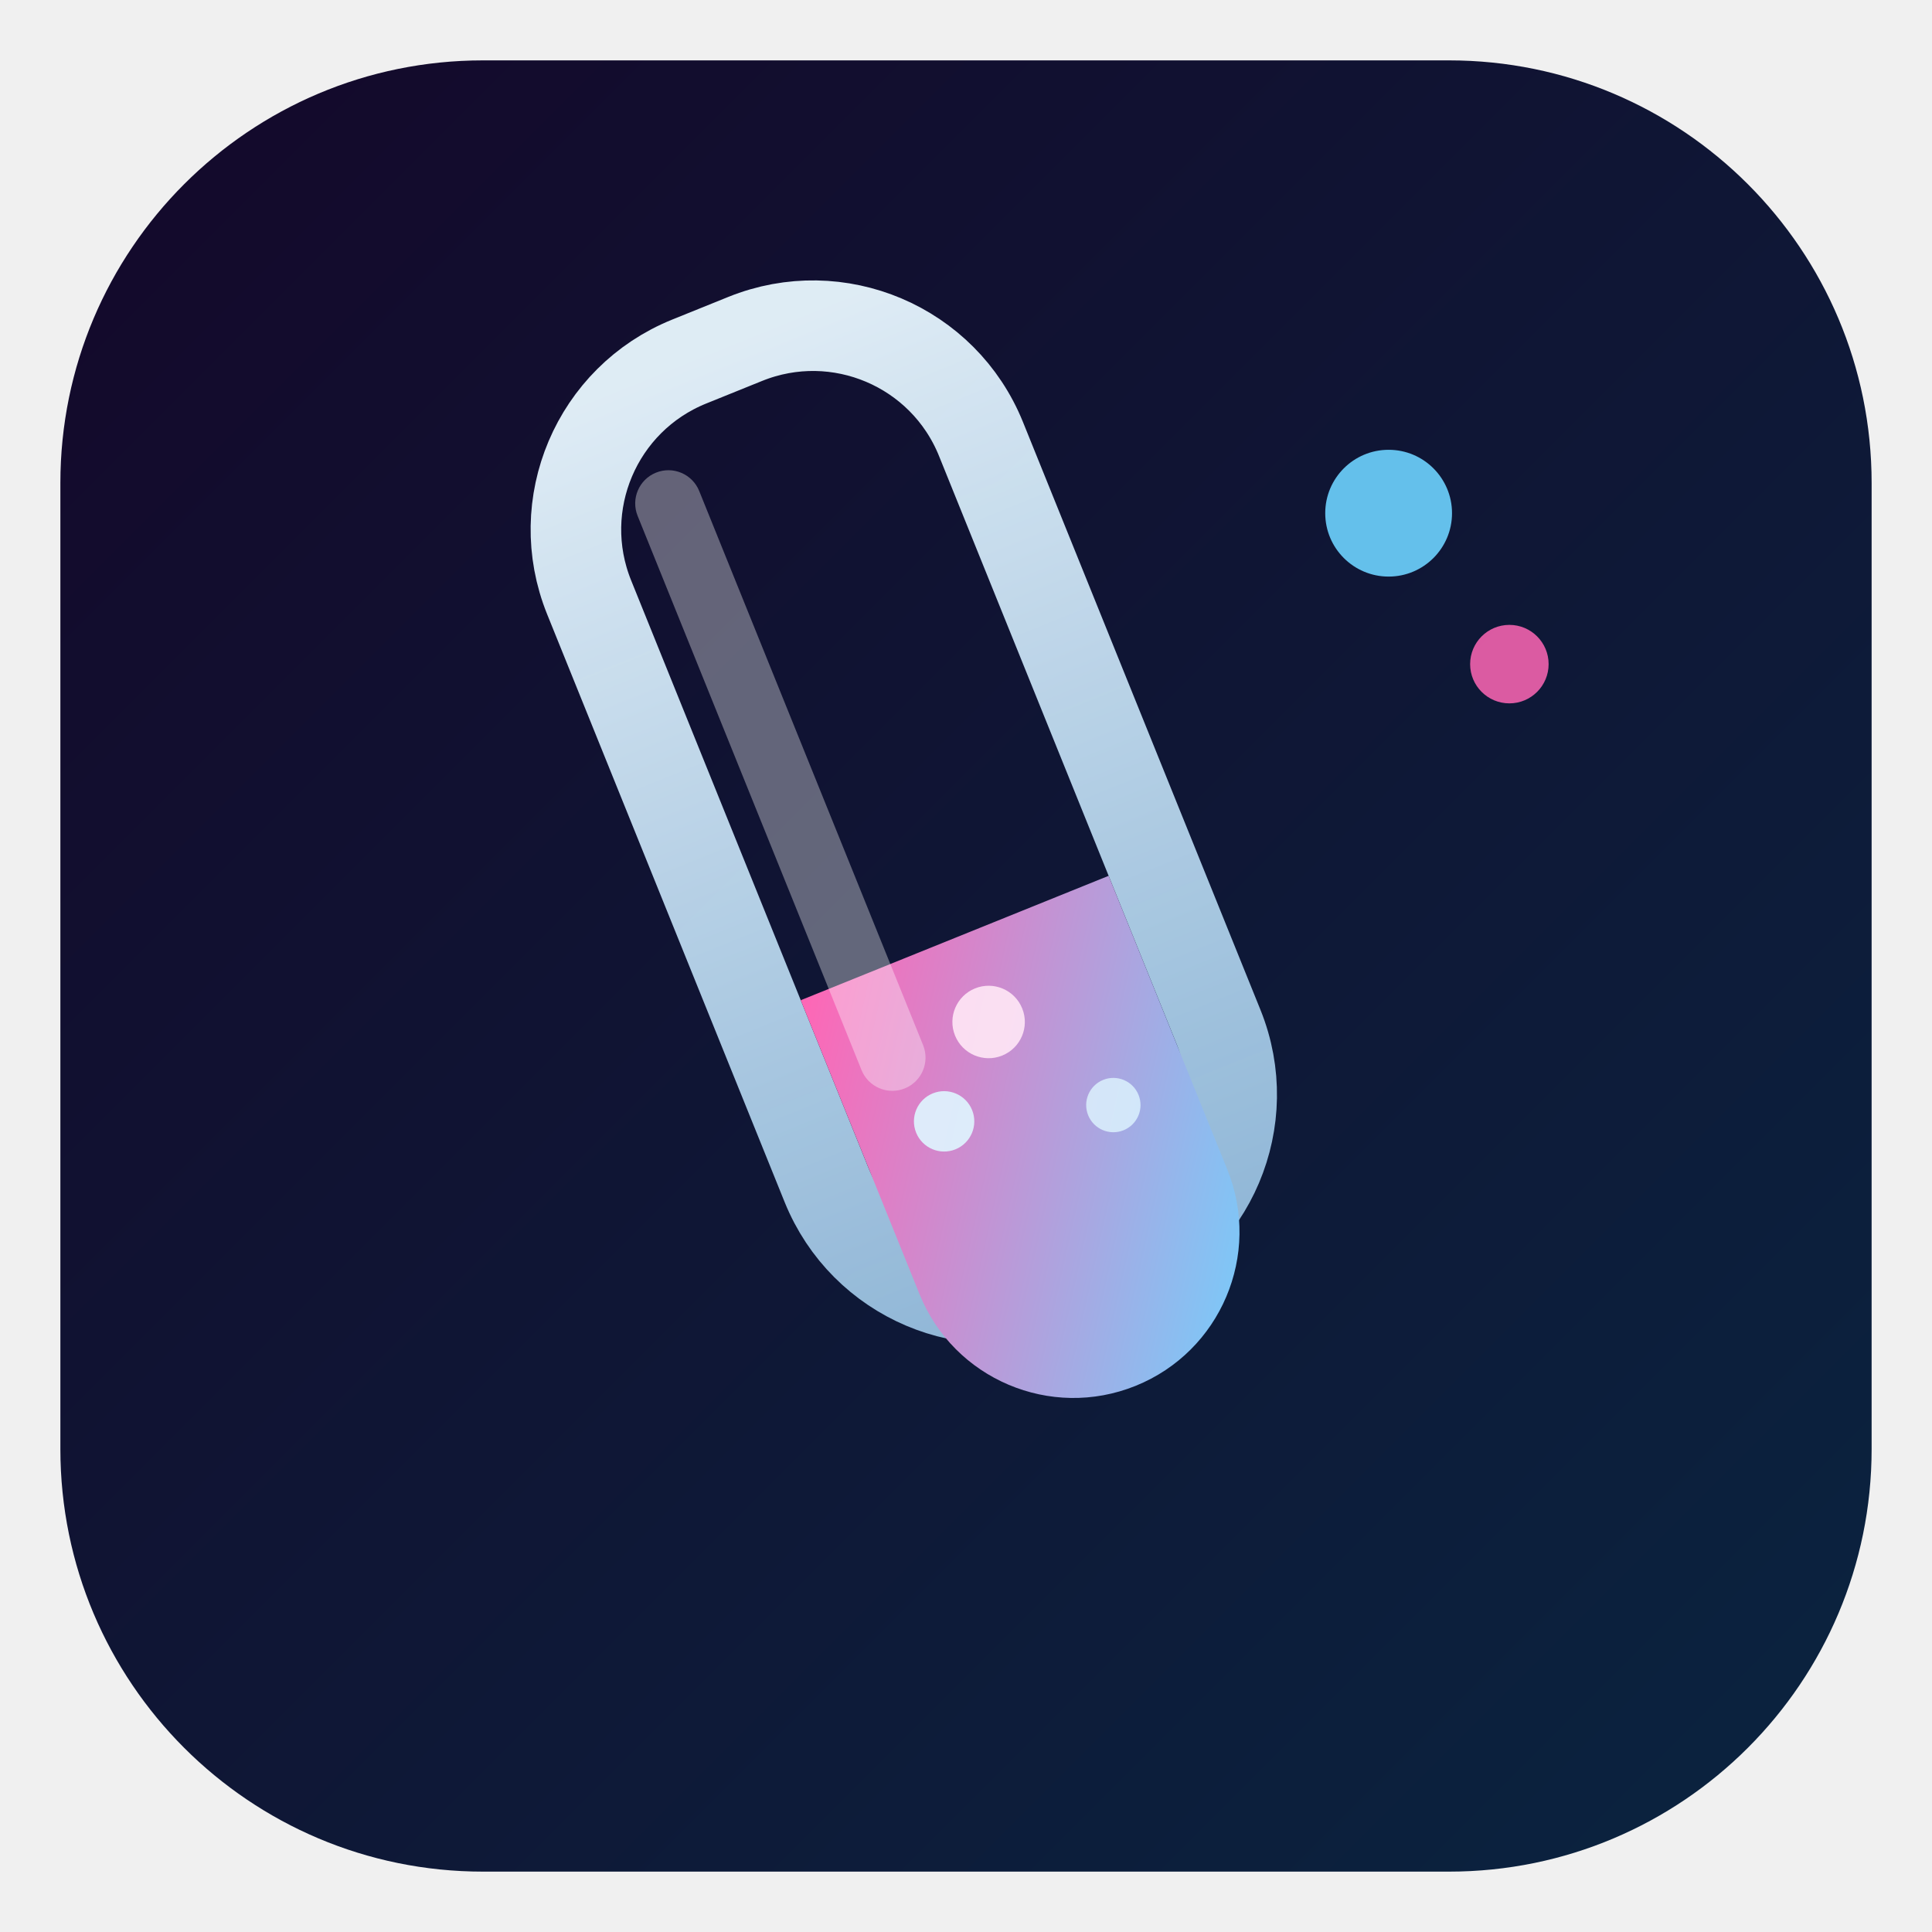
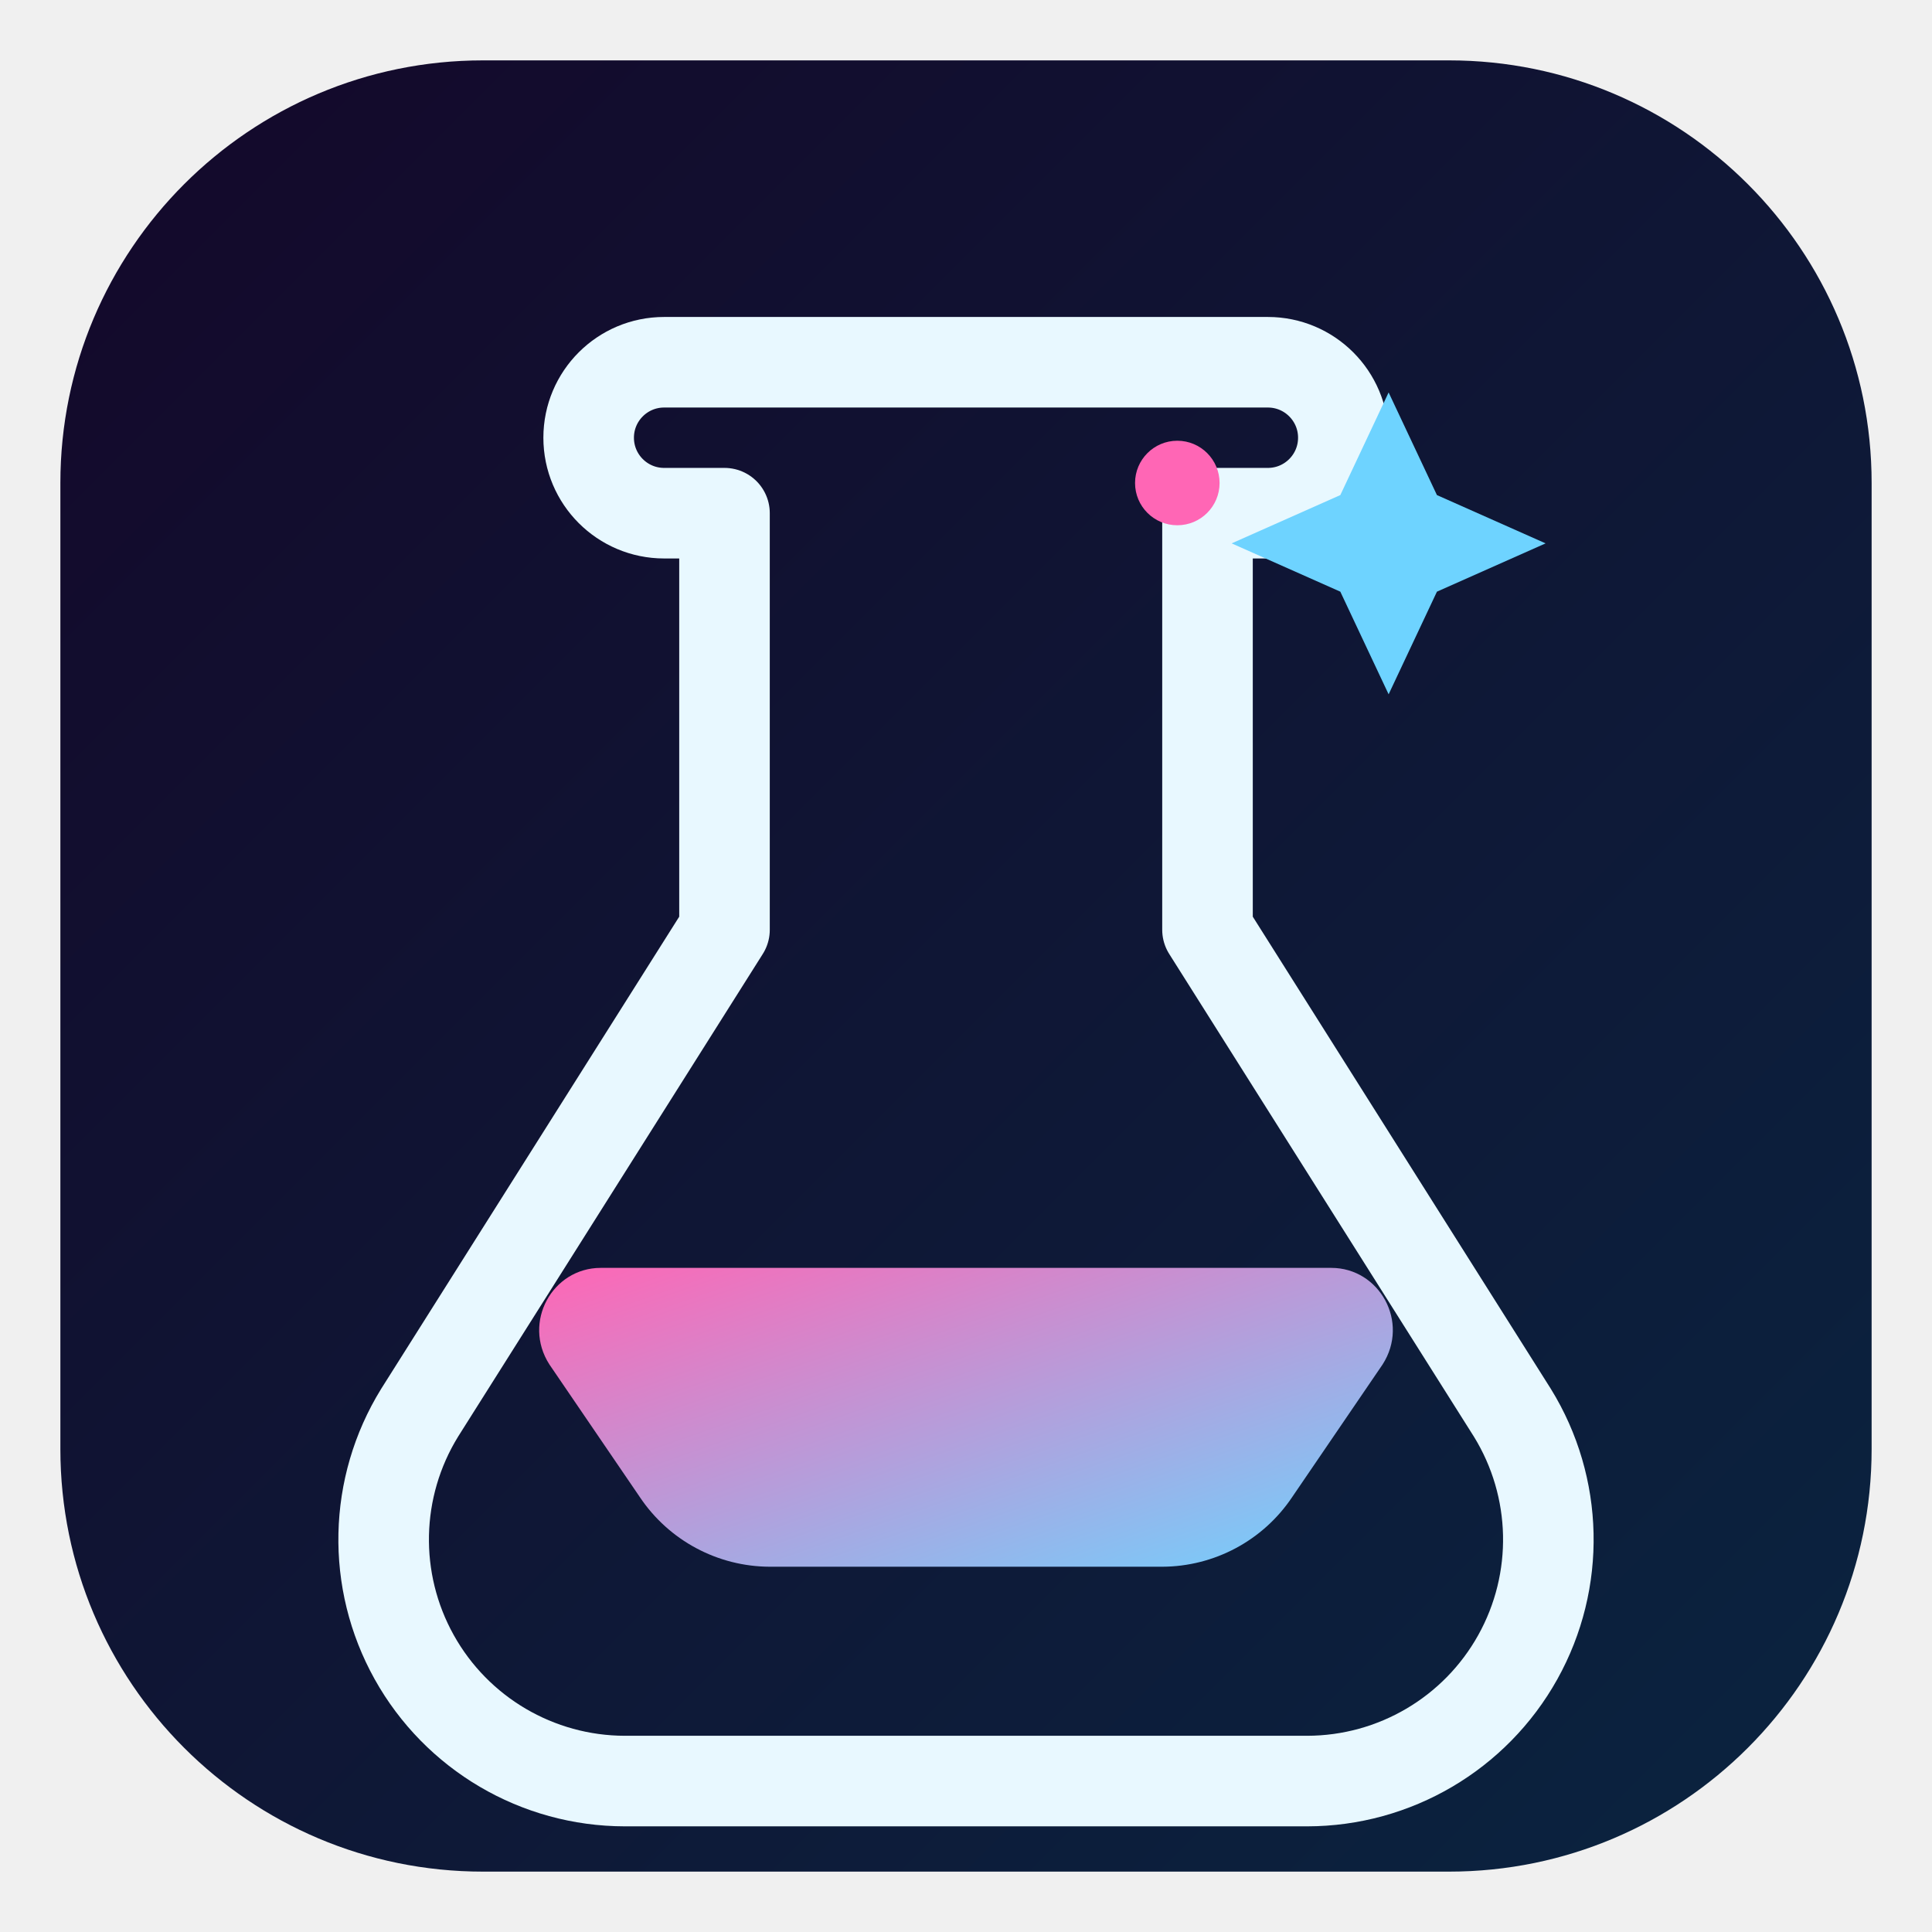
- <svg xmlns="http://www.w3.org/2000/svg" viewBox="0 0 64 64" role="img" aria-label="Science test tube favicon">
+ <svg xmlns="http://www.w3.org/2000/svg" viewBox="0 0 64 64" role="img" aria-label="Science flask and spark favicon">
  <defs>
    <linearGradient id="bg" x1="0" y1="0" x2="1" y2="1">
      <stop offset="0%" stop-color="#14082a" />
      <stop offset="100%" stop-color="#0a2440" />
    </linearGradient>
-     <linearGradient id="glass" x1="0" y1="0" x2="0" y2="1">
-       <stop offset="0%" stop-color="#e9f7ff" stop-opacity="0.95" />
-       <stop offset="100%" stop-color="#b2dfff" stop-opacity="0.8" />
-     </linearGradient>
-     <linearGradient id="liquid" x1="0" y1="0" x2="1" y2="1">
+     <linearGradient id="flaskLiquid" x1="0" y1="0" x2="1" y2="1">
      <stop offset="0%" stop-color="#ff66b5" />
      <stop offset="100%" stop-color="#6ed3ff" />
    </linearGradient>
  </defs>
  <rect x="2" y="2" width="60" height="60" rx="14" fill="url(#bg)" />
-   <g transform="rotate(-22 32 32)">
-     <rect x="25" y="10" width="14" height="33" rx="6" fill="none" stroke="url(#glass)" stroke-width="3" />
-     <path d="M26.5 31h11v10.5a5.5 5.5 0 0 1-11 0z" fill="url(#liquid)" />
-     <circle cx="32" cy="34" r="1.2" fill="#ffe8f6" opacity="0.9" />
-     <circle cx="29.4" cy="36.5" r="1" fill="#dff6ff" opacity="0.9" />
-     <circle cx="34.8" cy="38.1" r="0.9" fill="#dff6ff" opacity="0.8" />
-     <rect x="27.5" y="13" width="2.2" height="22" rx="1.1" fill="#ffffff" opacity="0.35" />
-   </g>
-   <circle cx="46" cy="17" r="2.1" fill="#6ed3ff" opacity="0.9" />
-   <circle cx="50" cy="22" r="1.3" fill="#ff66b5" opacity="0.85" />
+   <path d="M22 12h20a2.5 2.5 0 1 1 0 5h-2v13.8l10.1 16a8 8 0 0 1-6.8 12.2H20.7a8 8 0 0 1-6.8-12.2l10.1-16V17h-2a2.5 2.5 0 1 1 0-5z" fill="none" stroke="#e8f8ff" stroke-width="3" stroke-linejoin="round" />
+   <path d="M19.9 42h24.2c1.6 0 2.6 1.8 1.7 3.2l-3 4.4a5.2 5.2 0 0 1-4.3 2.3H25.5a5.2 5.2 0 0 1-4.3-2.3l-3-4.4c-0.9-1.4 0.1-3.2 1.7-3.2z" fill="url(#flaskLiquid)" />
+   <path d="M46 13l1.6 3.4 3.6 1.6-3.6 1.6L46 23l-1.6-3.4-3.6-1.6 3.6-1.6z" fill="#6ed3ff" />
+   <circle cx="39" cy="16" r="1.4" fill="#ff66b5" />
</svg>
